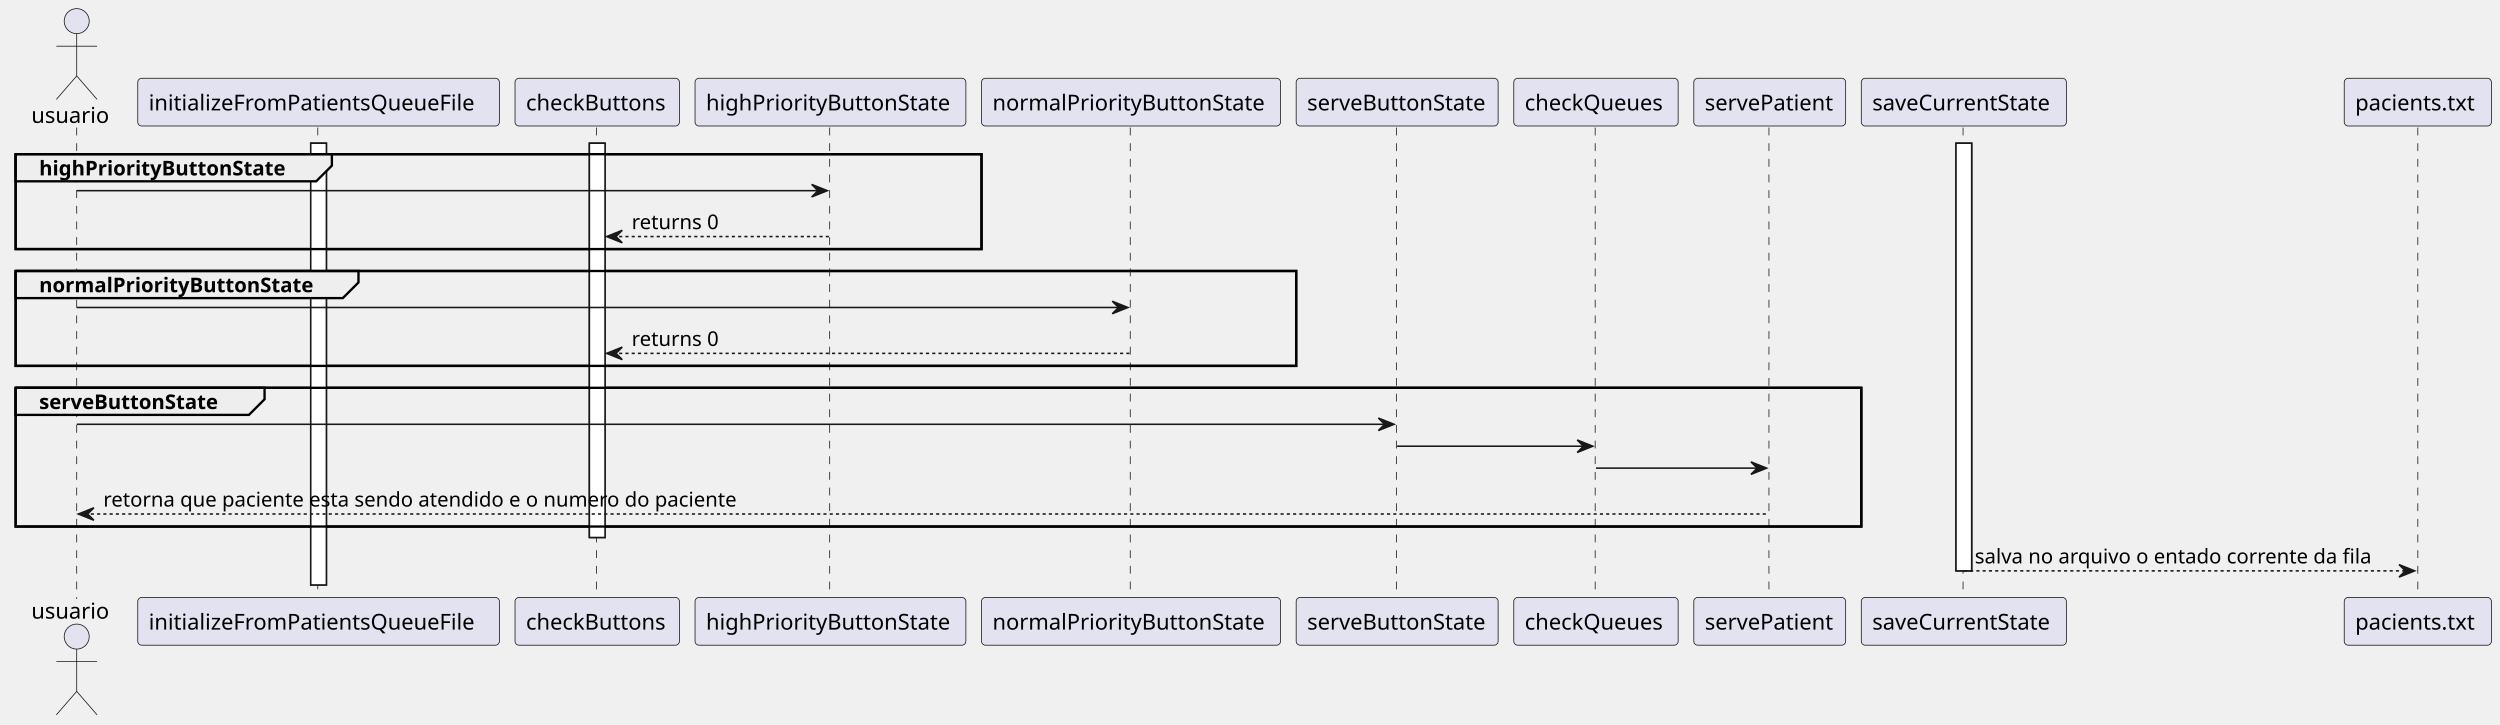
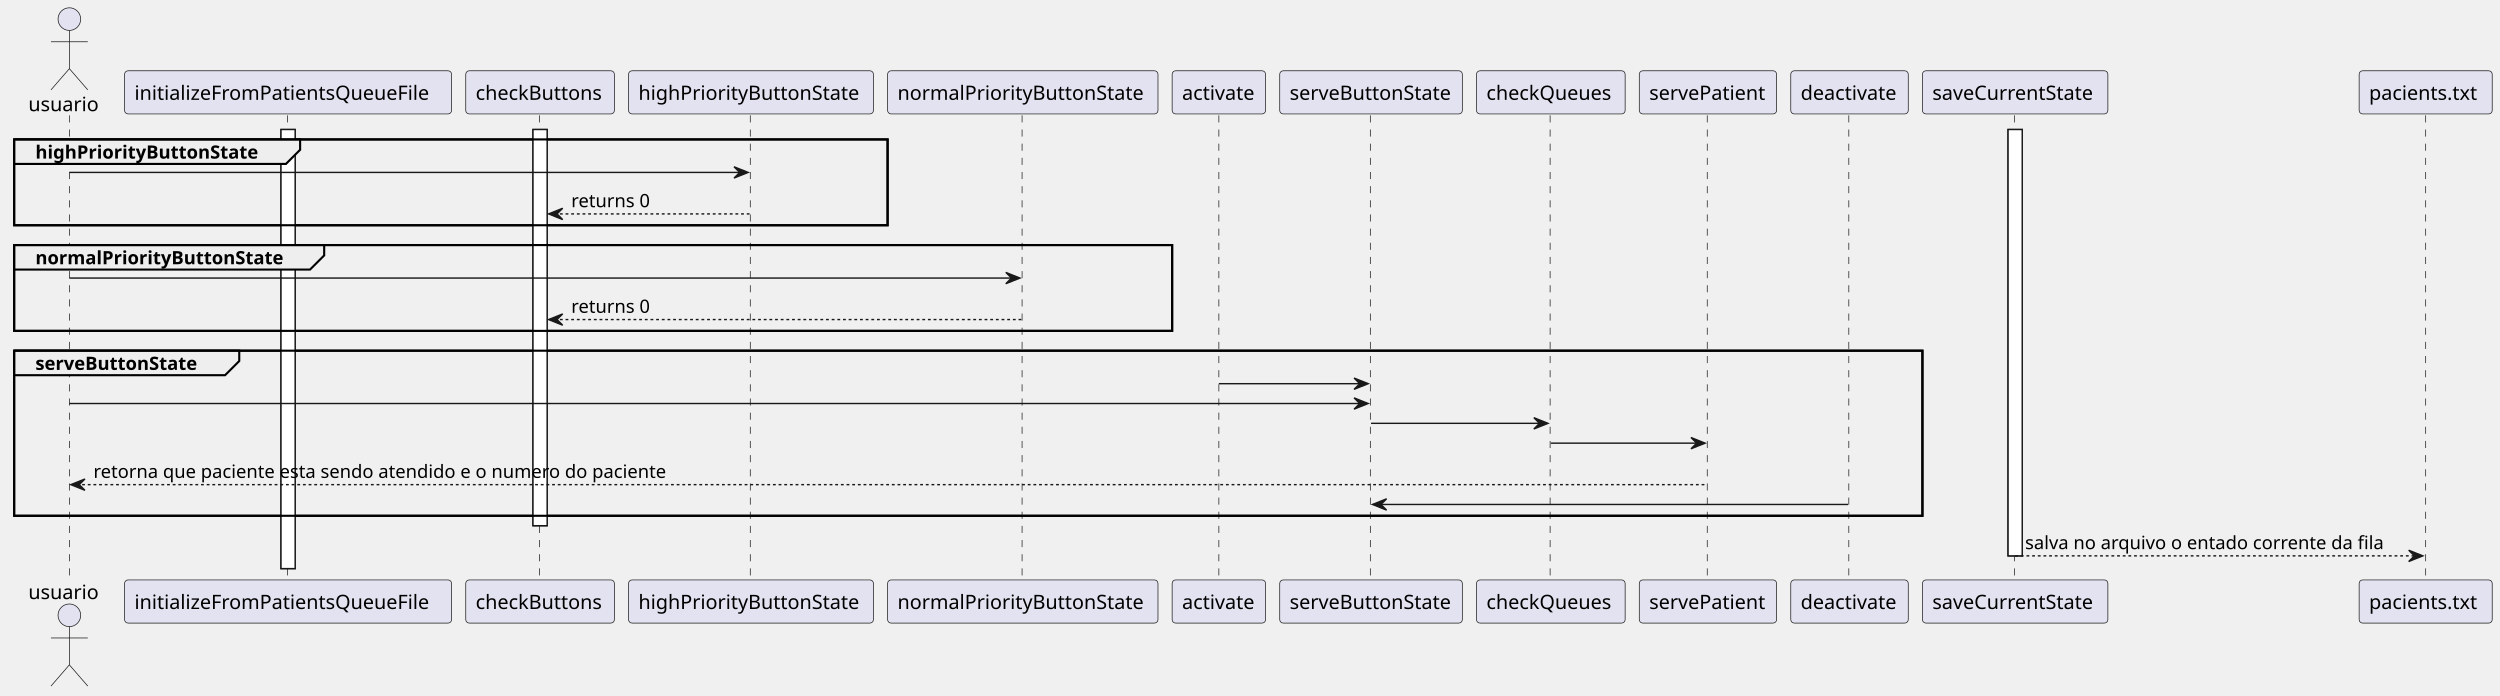
- <svg xmlns="http://www.w3.org/2000/svg" contentStyleType="text/css" height="463px" preserveAspectRatio="none" style="width:1597px;height:463px;background:#FFFFFF;" version="1.1" viewBox="0 0 1597 463" width="1597px" zoomAndPan="magnify">
+ <svg xmlns="http://www.w3.org/2000/svg" contentStyleType="text/css" height="491px" preserveAspectRatio="none" style="width:1766px;height:491px;background:#FFFFFF;" version="1.1" viewBox="0 0 1766 491" width="1766px" zoomAndPan="magnify">
  <defs />
  <g>
-     <rect fill="#FFFFFF" height="282.174" style="stroke:#181818;stroke-width:1.0;" width="10" x="198.5" y="91.488" />
-     <rect fill="#FFFFFF" height="251.863" style="stroke:#181818;stroke-width:1.0;" width="10" x="376.5" y="91.488" />
-     <rect fill="#FFFFFF" height="273.174" style="stroke:#181818;stroke-width:1.0;" width="10" x="1249.5" y="91.488" />
+     <rect fill="#FFFFFF" height="310.174" style="stroke:#181818;stroke-width:1.0;" width="10" x="198.5" y="91.488" />
+     <rect fill="#FFFFFF" height="279.863" style="stroke:#181818;stroke-width:1.0;" width="10" x="376.5" y="91.488" />
+     <rect fill="#FFFFFF" height="301.174" style="stroke:#181818;stroke-width:1.0;" width="10" x="1418.5" y="91.488" />
    <rect fill="none" height="60.621" style="stroke:#000000;stroke-width:1.5;" width="617" x="10" y="98.488" />
    <rect fill="none" height="60.621" style="stroke:#000000;stroke-width:1.5;" width="818" x="10" y="173.109" />
-     <rect fill="none" height="88.621" style="stroke:#000000;stroke-width:1.5;" width="1179" x="10" y="247.731" />
-     <line style="stroke:#181818;stroke-width:0.5;stroke-dasharray:5.0,5.0;" x1="49" x2="49" y1="81.488" y2="382.662" />
-     <line style="stroke:#181818;stroke-width:0.5;stroke-dasharray:5.0,5.0;" x1="203" x2="203" y1="81.488" y2="382.662" />
-     <line style="stroke:#181818;stroke-width:0.5;stroke-dasharray:5.0,5.0;" x1="381" x2="381" y1="81.488" y2="382.662" />
-     <line style="stroke:#181818;stroke-width:0.5;stroke-dasharray:5.0,5.0;" x1="530" x2="530" y1="81.488" y2="382.662" />
-     <line style="stroke:#181818;stroke-width:0.5;stroke-dasharray:5.0,5.0;" x1="722" x2="722" y1="81.488" y2="382.662" />
-     <line style="stroke:#181818;stroke-width:0.5;stroke-dasharray:5.0,5.0;" x1="892" x2="892" y1="81.488" y2="382.662" />
-     <line style="stroke:#181818;stroke-width:0.5;stroke-dasharray:5.0,5.0;" x1="1019" x2="1019" y1="81.488" y2="382.662" />
-     <line style="stroke:#181818;stroke-width:0.5;stroke-dasharray:5.0,5.0;" x1="1130" x2="1130" y1="81.488" y2="382.662" />
-     <line style="stroke:#181818;stroke-width:0.5;stroke-dasharray:5.0,5.0;" x1="1254" x2="1254" y1="81.488" y2="382.662" />
-     <line style="stroke:#181818;stroke-width:0.5;stroke-dasharray:5.0,5.0;" x1="1544.5" x2="1544.5" y1="81.488" y2="382.662" />
+     <rect fill="none" height="116.621" style="stroke:#000000;stroke-width:1.5;" width="1348" x="10" y="247.731" />
+     <line style="stroke:#181818;stroke-width:0.5;stroke-dasharray:5.0,5.0;" x1="49" x2="49" y1="81.488" y2="410.662" />
+     <line style="stroke:#181818;stroke-width:0.5;stroke-dasharray:5.0,5.0;" x1="203" x2="203" y1="81.488" y2="410.662" />
+     <line style="stroke:#181818;stroke-width:0.5;stroke-dasharray:5.0,5.0;" x1="381" x2="381" y1="81.488" y2="410.662" />
+     <line style="stroke:#181818;stroke-width:0.5;stroke-dasharray:5.0,5.0;" x1="530" x2="530" y1="81.488" y2="410.662" />
+     <line style="stroke:#181818;stroke-width:0.5;stroke-dasharray:5.0,5.0;" x1="722" x2="722" y1="81.488" y2="410.662" />
+     <line style="stroke:#181818;stroke-width:0.5;stroke-dasharray:5.0,5.0;" x1="861" x2="861" y1="81.488" y2="410.662" />
+     <line style="stroke:#181818;stroke-width:0.5;stroke-dasharray:5.0,5.0;" x1="968" x2="968" y1="81.488" y2="410.662" />
+     <line style="stroke:#181818;stroke-width:0.5;stroke-dasharray:5.0,5.0;" x1="1095" x2="1095" y1="81.488" y2="410.662" />
+     <line style="stroke:#181818;stroke-width:0.5;stroke-dasharray:5.0,5.0;" x1="1206" x2="1206" y1="81.488" y2="410.662" />
+     <line style="stroke:#181818;stroke-width:0.5;stroke-dasharray:5.0,5.0;" x1="1306" x2="1306" y1="81.488" y2="410.662" />
+     <line style="stroke:#181818;stroke-width:0.5;stroke-dasharray:5.0,5.0;" x1="1423" x2="1423" y1="81.488" y2="410.662" />
+     <line style="stroke:#181818;stroke-width:0.5;stroke-dasharray:5.0,5.0;" x1="1713.5" x2="1713.5" y1="81.488" y2="410.662" />
    <text fill="#000000" font-family="sans-serif" font-size="14" lengthAdjust="spacing" textLength="52" x="20" y="78.535">usuario</text>
    <ellipse cx="49" cy="13.5" fill="#E2E2F0" rx="8" ry="8" style="stroke:#181818;stroke-width:0.5;" />
    <path d="M49,21.5 L49,48.5 M36,29.5 L62,29.5 M49,48.5 L36,63.5 M49,48.5 L62,63.5 " fill="none" style="stroke:#181818;stroke-width:0.5;" />
-     <text fill="#000000" font-family="sans-serif" font-size="14" lengthAdjust="spacing" textLength="52" x="20" y="395.197">usuario</text>
-     <ellipse cx="49" cy="406.65" fill="#E2E2F0" rx="8" ry="8" style="stroke:#181818;stroke-width:0.5;" />
-     <path d="M49,414.65 L49,441.65 M36,422.65 L62,422.65 M49,441.65 L36,456.65 M49,441.65 L62,456.65 " fill="none" style="stroke:#181818;stroke-width:0.5;" />
+     <text fill="#000000" font-family="sans-serif" font-size="14" lengthAdjust="spacing" textLength="52" x="20" y="423.197">usuario</text>
+     <ellipse cx="49" cy="434.65" fill="#E2E2F0" rx="8" ry="8" style="stroke:#181818;stroke-width:0.5;" />
+     <path d="M49,442.65 L49,469.65 M36,450.65 L62,450.65 M49,469.65 L36,484.65 M49,469.65 L62,484.65 " fill="none" style="stroke:#181818;stroke-width:0.5;" />
    <rect fill="#E2E2F0" height="30.488" rx="2.5" ry="2.5" style="stroke:#181818;stroke-width:0.5;" width="231" x="88" y="50" />
    <text fill="#000000" font-family="sans-serif" font-size="14" lengthAdjust="spacing" textLength="217" x="95" y="70.535">initializeFromPatientsQueueFile</text>
-     <rect fill="#E2E2F0" height="30.488" rx="2.5" ry="2.5" style="stroke:#181818;stroke-width:0.5;" width="231" x="88" y="381.662" />
-     <text fill="#000000" font-family="sans-serif" font-size="14" lengthAdjust="spacing" textLength="217" x="95" y="402.197">initializeFromPatientsQueueFile</text>
+     <rect fill="#E2E2F0" height="30.488" rx="2.5" ry="2.5" style="stroke:#181818;stroke-width:0.5;" width="231" x="88" y="409.662" />
+     <text fill="#000000" font-family="sans-serif" font-size="14" lengthAdjust="spacing" textLength="217" x="95" y="430.197">initializeFromPatientsQueueFile</text>
    <rect fill="#E2E2F0" height="30.488" rx="2.5" ry="2.5" style="stroke:#181818;stroke-width:0.5;" width="105" x="329" y="50" />
    <text fill="#000000" font-family="sans-serif" font-size="14" lengthAdjust="spacing" textLength="91" x="336" y="70.535">checkButtons</text>
-     <rect fill="#E2E2F0" height="30.488" rx="2.5" ry="2.5" style="stroke:#181818;stroke-width:0.5;" width="105" x="329" y="381.662" />
-     <text fill="#000000" font-family="sans-serif" font-size="14" lengthAdjust="spacing" textLength="91" x="336" y="402.197">checkButtons</text>
+     <rect fill="#E2E2F0" height="30.488" rx="2.5" ry="2.5" style="stroke:#181818;stroke-width:0.5;" width="105" x="329" y="409.662" />
+     <text fill="#000000" font-family="sans-serif" font-size="14" lengthAdjust="spacing" textLength="91" x="336" y="430.197">checkButtons</text>
    <rect fill="#E2E2F0" height="30.488" rx="2.5" ry="2.5" style="stroke:#181818;stroke-width:0.5;" width="173" x="444" y="50" />
    <text fill="#000000" font-family="sans-serif" font-size="14" lengthAdjust="spacing" textLength="159" x="451" y="70.535">highPriorityButtonState</text>
-     <rect fill="#E2E2F0" height="30.488" rx="2.5" ry="2.5" style="stroke:#181818;stroke-width:0.5;" width="173" x="444" y="381.662" />
-     <text fill="#000000" font-family="sans-serif" font-size="14" lengthAdjust="spacing" textLength="159" x="451" y="402.197">highPriorityButtonState</text>
+     <rect fill="#E2E2F0" height="30.488" rx="2.5" ry="2.5" style="stroke:#181818;stroke-width:0.5;" width="173" x="444" y="409.662" />
+     <text fill="#000000" font-family="sans-serif" font-size="14" lengthAdjust="spacing" textLength="159" x="451" y="430.197">highPriorityButtonState</text>
    <rect fill="#E2E2F0" height="30.488" rx="2.5" ry="2.5" style="stroke:#181818;stroke-width:0.5;" width="191" x="627" y="50" />
    <text fill="#000000" font-family="sans-serif" font-size="14" lengthAdjust="spacing" textLength="177" x="634" y="70.535">normalPriorityButtonState</text>
-     <rect fill="#E2E2F0" height="30.488" rx="2.5" ry="2.5" style="stroke:#181818;stroke-width:0.5;" width="191" x="627" y="381.662" />
-     <text fill="#000000" font-family="sans-serif" font-size="14" lengthAdjust="spacing" textLength="177" x="634" y="402.197">normalPriorityButtonState</text>
-     <rect fill="#E2E2F0" height="30.488" rx="2.5" ry="2.5" style="stroke:#181818;stroke-width:0.5;" width="129" x="828" y="50" />
-     <text fill="#000000" font-family="sans-serif" font-size="14" lengthAdjust="spacing" textLength="115" x="835" y="70.535">serveButtonState</text>
-     <rect fill="#E2E2F0" height="30.488" rx="2.5" ry="2.5" style="stroke:#181818;stroke-width:0.5;" width="129" x="828" y="381.662" />
-     <text fill="#000000" font-family="sans-serif" font-size="14" lengthAdjust="spacing" textLength="115" x="835" y="402.197">serveButtonState</text>
-     <rect fill="#E2E2F0" height="30.488" rx="2.5" ry="2.5" style="stroke:#181818;stroke-width:0.5;" width="105" x="967" y="50" />
-     <text fill="#000000" font-family="sans-serif" font-size="14" lengthAdjust="spacing" textLength="91" x="974" y="70.535">checkQueues</text>
-     <rect fill="#E2E2F0" height="30.488" rx="2.5" ry="2.5" style="stroke:#181818;stroke-width:0.5;" width="105" x="967" y="381.662" />
-     <text fill="#000000" font-family="sans-serif" font-size="14" lengthAdjust="spacing" textLength="91" x="974" y="402.197">checkQueues</text>
-     <rect fill="#E2E2F0" height="30.488" rx="2.5" ry="2.5" style="stroke:#181818;stroke-width:0.5;" width="97" x="1082" y="50" />
-     <text fill="#000000" font-family="sans-serif" font-size="14" lengthAdjust="spacing" textLength="83" x="1089" y="70.535">servePatient</text>
-     <rect fill="#E2E2F0" height="30.488" rx="2.5" ry="2.5" style="stroke:#181818;stroke-width:0.5;" width="97" x="1082" y="381.662" />
-     <text fill="#000000" font-family="sans-serif" font-size="14" lengthAdjust="spacing" textLength="83" x="1089" y="402.197">servePatient</text>
-     <rect fill="#E2E2F0" height="30.488" rx="2.5" ry="2.5" style="stroke:#181818;stroke-width:0.5;" width="131" x="1189" y="50" />
-     <text fill="#000000" font-family="sans-serif" font-size="14" lengthAdjust="spacing" textLength="117" x="1196" y="70.535">saveCurrentState</text>
-     <rect fill="#E2E2F0" height="30.488" rx="2.5" ry="2.5" style="stroke:#181818;stroke-width:0.5;" width="131" x="1189" y="381.662" />
-     <text fill="#000000" font-family="sans-serif" font-size="14" lengthAdjust="spacing" textLength="117" x="1196" y="402.197">saveCurrentState</text>
-     <rect fill="#E2E2F0" height="30.488" rx="2.5" ry="2.5" style="stroke:#181818;stroke-width:0.5;" width="94" x="1497.5" y="50" />
-     <text fill="#000000" font-family="sans-serif" font-size="14" lengthAdjust="spacing" textLength="80" x="1504.5" y="70.535">pacients.txt</text>
-     <rect fill="#E2E2F0" height="30.488" rx="2.5" ry="2.5" style="stroke:#181818;stroke-width:0.5;" width="94" x="1497.5" y="381.662" />
-     <text fill="#000000" font-family="sans-serif" font-size="14" lengthAdjust="spacing" textLength="80" x="1504.5" y="402.197">pacients.txt</text>
-     <rect fill="#FFFFFF" height="282.174" style="stroke:#181818;stroke-width:1.0;" width="10" x="198.5" y="91.488" />
-     <rect fill="#FFFFFF" height="251.863" style="stroke:#181818;stroke-width:1.0;" width="10" x="376.5" y="91.488" />
-     <rect fill="#FFFFFF" height="273.174" style="stroke:#181818;stroke-width:1.0;" width="10" x="1249.5" y="91.488" />
+     <rect fill="#E2E2F0" height="30.488" rx="2.5" ry="2.5" style="stroke:#181818;stroke-width:0.5;" width="191" x="627" y="409.662" />
+     <text fill="#000000" font-family="sans-serif" font-size="14" lengthAdjust="spacing" textLength="177" x="634" y="430.197">normalPriorityButtonState</text>
+     <rect fill="#E2E2F0" height="30.488" rx="2.5" ry="2.5" style="stroke:#181818;stroke-width:0.5;" width="66" x="828" y="50" />
+     <text fill="#000000" font-family="sans-serif" font-size="14" lengthAdjust="spacing" textLength="52" x="835" y="70.535">activate</text>
+     <rect fill="#E2E2F0" height="30.488" rx="2.5" ry="2.5" style="stroke:#181818;stroke-width:0.5;" width="66" x="828" y="409.662" />
+     <text fill="#000000" font-family="sans-serif" font-size="14" lengthAdjust="spacing" textLength="52" x="835" y="430.197">activate</text>
+     <rect fill="#E2E2F0" height="30.488" rx="2.5" ry="2.5" style="stroke:#181818;stroke-width:0.5;" width="129" x="904" y="50" />
+     <text fill="#000000" font-family="sans-serif" font-size="14" lengthAdjust="spacing" textLength="115" x="911" y="70.535">serveButtonState</text>
+     <rect fill="#E2E2F0" height="30.488" rx="2.5" ry="2.5" style="stroke:#181818;stroke-width:0.5;" width="129" x="904" y="409.662" />
+     <text fill="#000000" font-family="sans-serif" font-size="14" lengthAdjust="spacing" textLength="115" x="911" y="430.197">serveButtonState</text>
+     <rect fill="#E2E2F0" height="30.488" rx="2.5" ry="2.5" style="stroke:#181818;stroke-width:0.5;" width="105" x="1043" y="50" />
+     <text fill="#000000" font-family="sans-serif" font-size="14" lengthAdjust="spacing" textLength="91" x="1050" y="70.535">checkQueues</text>
+     <rect fill="#E2E2F0" height="30.488" rx="2.5" ry="2.5" style="stroke:#181818;stroke-width:0.5;" width="105" x="1043" y="409.662" />
+     <text fill="#000000" font-family="sans-serif" font-size="14" lengthAdjust="spacing" textLength="91" x="1050" y="430.197">checkQueues</text>
+     <rect fill="#E2E2F0" height="30.488" rx="2.5" ry="2.5" style="stroke:#181818;stroke-width:0.5;" width="97" x="1158" y="50" />
+     <text fill="#000000" font-family="sans-serif" font-size="14" lengthAdjust="spacing" textLength="83" x="1165" y="70.535">servePatient</text>
+     <rect fill="#E2E2F0" height="30.488" rx="2.5" ry="2.5" style="stroke:#181818;stroke-width:0.5;" width="97" x="1158" y="409.662" />
+     <text fill="#000000" font-family="sans-serif" font-size="14" lengthAdjust="spacing" textLength="83" x="1165" y="430.197">servePatient</text>
+     <rect fill="#E2E2F0" height="30.488" rx="2.5" ry="2.5" style="stroke:#181818;stroke-width:0.5;" width="83" x="1265" y="50" />
+     <text fill="#000000" font-family="sans-serif" font-size="14" lengthAdjust="spacing" textLength="69" x="1272" y="70.535">deactivate</text>
+     <rect fill="#E2E2F0" height="30.488" rx="2.5" ry="2.5" style="stroke:#181818;stroke-width:0.5;" width="83" x="1265" y="409.662" />
+     <text fill="#000000" font-family="sans-serif" font-size="14" lengthAdjust="spacing" textLength="69" x="1272" y="430.197">deactivate</text>
+     <rect fill="#E2E2F0" height="30.488" rx="2.5" ry="2.5" style="stroke:#181818;stroke-width:0.5;" width="131" x="1358" y="50" />
+     <text fill="#000000" font-family="sans-serif" font-size="14" lengthAdjust="spacing" textLength="117" x="1365" y="70.535">saveCurrentState</text>
+     <rect fill="#E2E2F0" height="30.488" rx="2.5" ry="2.5" style="stroke:#181818;stroke-width:0.5;" width="131" x="1358" y="409.662" />
+     <text fill="#000000" font-family="sans-serif" font-size="14" lengthAdjust="spacing" textLength="117" x="1365" y="430.197">saveCurrentState</text>
+     <rect fill="#E2E2F0" height="30.488" rx="2.5" ry="2.5" style="stroke:#181818;stroke-width:0.5;" width="94" x="1666.5" y="50" />
+     <text fill="#000000" font-family="sans-serif" font-size="14" lengthAdjust="spacing" textLength="80" x="1673.5" y="70.535">pacients.txt</text>
+     <rect fill="#E2E2F0" height="30.488" rx="2.5" ry="2.5" style="stroke:#181818;stroke-width:0.5;" width="94" x="1666.5" y="409.662" />
+     <text fill="#000000" font-family="sans-serif" font-size="14" lengthAdjust="spacing" textLength="80" x="1673.5" y="430.197">pacients.txt</text>
+     <rect fill="#FFFFFF" height="310.174" style="stroke:#181818;stroke-width:1.0;" width="10" x="198.5" y="91.488" />
+     <rect fill="#FFFFFF" height="279.863" style="stroke:#181818;stroke-width:1.0;" width="10" x="376.5" y="91.488" />
+     <rect fill="#FFFFFF" height="301.174" style="stroke:#181818;stroke-width:1.0;" width="10" x="1418.5" y="91.488" />
    <path d="M10,98.488 L212,98.488 L212,105.799 L202,115.799 L10,115.799 L10,98.488 " fill="#EEEEEE" style="stroke:#000000;stroke-width:1.5;" />
    <rect fill="none" height="60.621" style="stroke:#000000;stroke-width:1.5;" width="617" x="10" y="98.488" />
    <text fill="#000000" font-family="sans-serif" font-size="13" font-weight="bold" lengthAdjust="spacing" textLength="157" x="25" y="112.057">highPriorityButtonState</text>
    <polygon fill="#181818" points="518.5,117.799,528.5,121.799,518.5,125.799,522.5,121.799" style="stroke:#181818;stroke-width:1.0;" />
    <line style="stroke:#181818;stroke-width:1.0;" x1="49" x2="524.5" y1="121.799" y2="121.799" />
    <polygon fill="#181818" points="397.5,147.109,387.5,151.109,397.5,155.109,393.5,151.109" style="stroke:#181818;stroke-width:1.0;" />
    <line style="stroke:#181818;stroke-width:1.0;stroke-dasharray:2.0,2.0;" x1="391.5" x2="529.5" y1="151.109" y2="151.109" />
    <text fill="#000000" font-family="sans-serif" font-size="13" lengthAdjust="spacing" textLength="57" x="403.5" y="146.367">returns 0</text>
    <path d="M10,173.109 L229,173.109 L229,180.42 L219,190.42 L10,190.42 L10,173.109 " fill="#EEEEEE" style="stroke:#000000;stroke-width:1.5;" />
    <rect fill="none" height="60.621" style="stroke:#000000;stroke-width:1.5;" width="818" x="10" y="173.109" />
    <text fill="#000000" font-family="sans-serif" font-size="13" font-weight="bold" lengthAdjust="spacing" textLength="174" x="25" y="186.678">normalPriorityButtonState</text>
    <polygon fill="#181818" points="710.5,192.42,720.5,196.42,710.5,200.42,714.5,196.42" style="stroke:#181818;stroke-width:1.0;" />
    <line style="stroke:#181818;stroke-width:1.0;" x1="49" x2="716.5" y1="196.42" y2="196.42" />
    <polygon fill="#181818" points="397.5,221.731,387.5,225.731,397.5,229.731,393.5,225.731" style="stroke:#181818;stroke-width:1.0;" />
    <line style="stroke:#181818;stroke-width:1.0;stroke-dasharray:2.0,2.0;" x1="391.5" x2="721.5" y1="225.731" y2="225.731" />
    <text fill="#000000" font-family="sans-serif" font-size="13" lengthAdjust="spacing" textLength="57" x="403.5" y="220.988">returns 0</text>
    <path d="M10,247.731 L169,247.731 L169,255.041 L159,265.041 L10,265.041 L10,247.731 " fill="#EEEEEE" style="stroke:#000000;stroke-width:1.5;" />
-     <rect fill="none" height="88.621" style="stroke:#000000;stroke-width:1.5;" width="1179" x="10" y="247.731" />
+     <rect fill="none" height="116.621" style="stroke:#000000;stroke-width:1.5;" width="1348" x="10" y="247.731" />
    <text fill="#000000" font-family="sans-serif" font-size="13" font-weight="bold" lengthAdjust="spacing" textLength="114" x="25" y="261.299">serveButtonState</text>
-     <polygon fill="#181818" points="880.5,267.041,890.5,271.041,880.5,275.041,884.5,271.041" style="stroke:#181818;stroke-width:1.0;" />
-     <line style="stroke:#181818;stroke-width:1.0;" x1="49" x2="886.5" y1="271.041" y2="271.041" />
-     <polygon fill="#181818" points="1007.5,281.041,1017.5,285.041,1007.5,289.041,1011.5,285.041" style="stroke:#181818;stroke-width:1.0;" />
-     <line style="stroke:#181818;stroke-width:1.0;" x1="892.5" x2="1013.5" y1="285.041" y2="285.041" />
-     <polygon fill="#181818" points="1118.5,295.041,1128.5,299.041,1118.5,303.041,1122.5,299.041" style="stroke:#181818;stroke-width:1.0;" />
-     <line style="stroke:#181818;stroke-width:1.0;" x1="1019.5" x2="1124.5" y1="299.041" y2="299.041" />
-     <polygon fill="#181818" points="60,324.352,50,328.352,60,332.352,56,328.352" style="stroke:#181818;stroke-width:1.0;" />
-     <line style="stroke:#181818;stroke-width:1.0;stroke-dasharray:2.0,2.0;" x1="54" x2="1129.5" y1="328.352" y2="328.352" />
-     <text fill="#000000" font-family="sans-serif" font-size="13" lengthAdjust="spacing" textLength="412" x="66" y="323.609">retorna que paciente esta sendo atendido e o numero do paciente</text>
-     <polygon fill="#181818" points="1532.5,360.662,1542.5,364.662,1532.5,368.662,1536.5,364.662" style="stroke:#181818;stroke-width:1.0;" />
-     <line style="stroke:#181818;stroke-width:1.0;stroke-dasharray:2.0,2.0;" x1="1254.5" x2="1538.5" y1="364.662" y2="364.662" />
-     <text fill="#000000" font-family="sans-serif" font-size="13" lengthAdjust="spacing" textLength="261" x="1261.5" y="359.92">salva no arquivo o entado corrente da fila</text>
+     <polygon fill="#181818" points="956.5,267.041,966.5,271.041,956.5,275.041,960.5,271.041" style="stroke:#181818;stroke-width:1.0;" />
+     <line style="stroke:#181818;stroke-width:1.0;" x1="861" x2="962.5" y1="271.041" y2="271.041" />
+     <polygon fill="#181818" points="956.5,281.041,966.5,285.041,956.5,289.041,960.5,285.041" style="stroke:#181818;stroke-width:1.0;" />
+     <line style="stroke:#181818;stroke-width:1.0;" x1="49" x2="962.5" y1="285.041" y2="285.041" />
+     <polygon fill="#181818" points="1083.5,295.041,1093.5,299.041,1083.5,303.041,1087.5,299.041" style="stroke:#181818;stroke-width:1.0;" />
+     <line style="stroke:#181818;stroke-width:1.0;" x1="968.5" x2="1089.5" y1="299.041" y2="299.041" />
+     <polygon fill="#181818" points="1194.5,309.041,1204.5,313.041,1194.5,317.041,1198.5,313.041" style="stroke:#181818;stroke-width:1.0;" />
+     <line style="stroke:#181818;stroke-width:1.0;" x1="1095.5" x2="1200.5" y1="313.041" y2="313.041" />
+     <polygon fill="#181818" points="60,338.352,50,342.352,60,346.352,56,342.352" style="stroke:#181818;stroke-width:1.0;" />
+     <line style="stroke:#181818;stroke-width:1.0;stroke-dasharray:2.0,2.0;" x1="54" x2="1205.5" y1="342.352" y2="342.352" />
+     <text fill="#000000" font-family="sans-serif" font-size="13" lengthAdjust="spacing" textLength="412" x="66" y="337.609">retorna que paciente esta sendo atendido e o numero do paciente</text>
+     <polygon fill="#181818" points="979.5,352.352,969.5,356.352,979.5,360.352,975.5,356.352" style="stroke:#181818;stroke-width:1.0;" />
+     <line style="stroke:#181818;stroke-width:1.0;" x1="973.5" x2="1305.5" y1="356.352" y2="356.352" />
+     <polygon fill="#181818" points="1701.5,388.662,1711.5,392.662,1701.5,396.662,1705.5,392.662" style="stroke:#181818;stroke-width:1.0;" />
+     <line style="stroke:#181818;stroke-width:1.0;stroke-dasharray:2.0,2.0;" x1="1423.5" x2="1707.5" y1="392.662" y2="392.662" />
+     <text fill="#000000" font-family="sans-serif" font-size="13" lengthAdjust="spacing" textLength="261" x="1430.5" y="387.92">salva no arquivo o entado corrente da fila</text>
  </g>
</svg>
